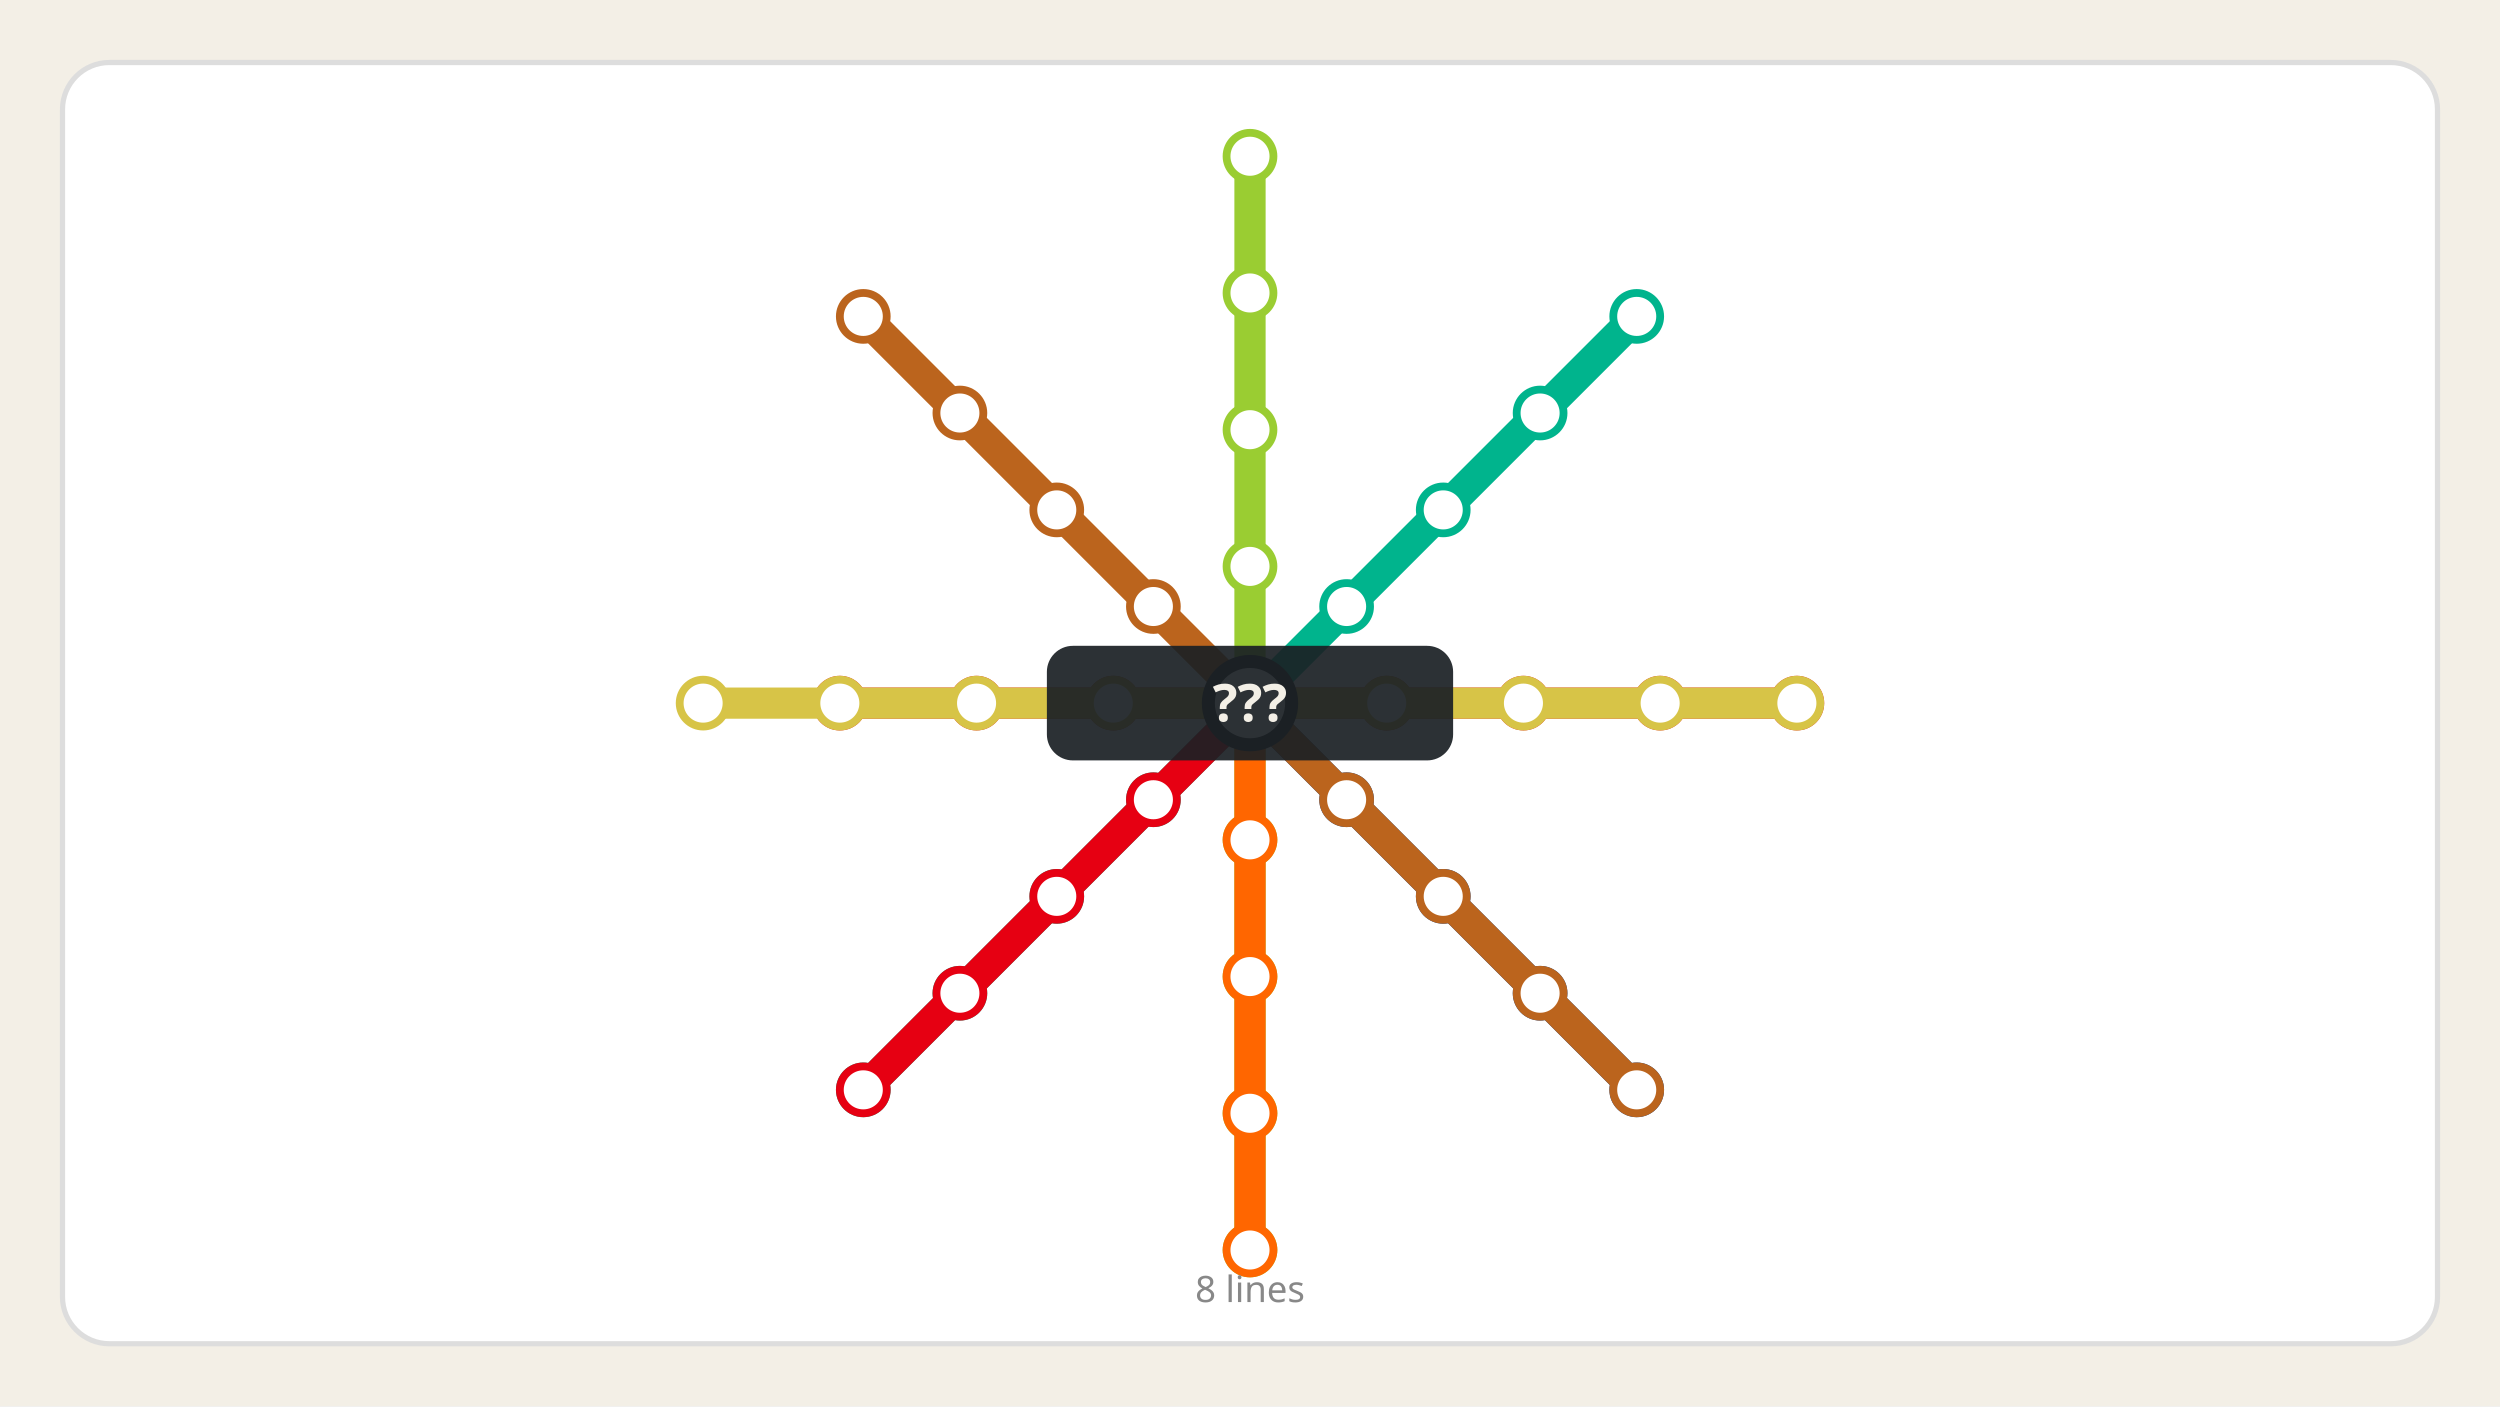
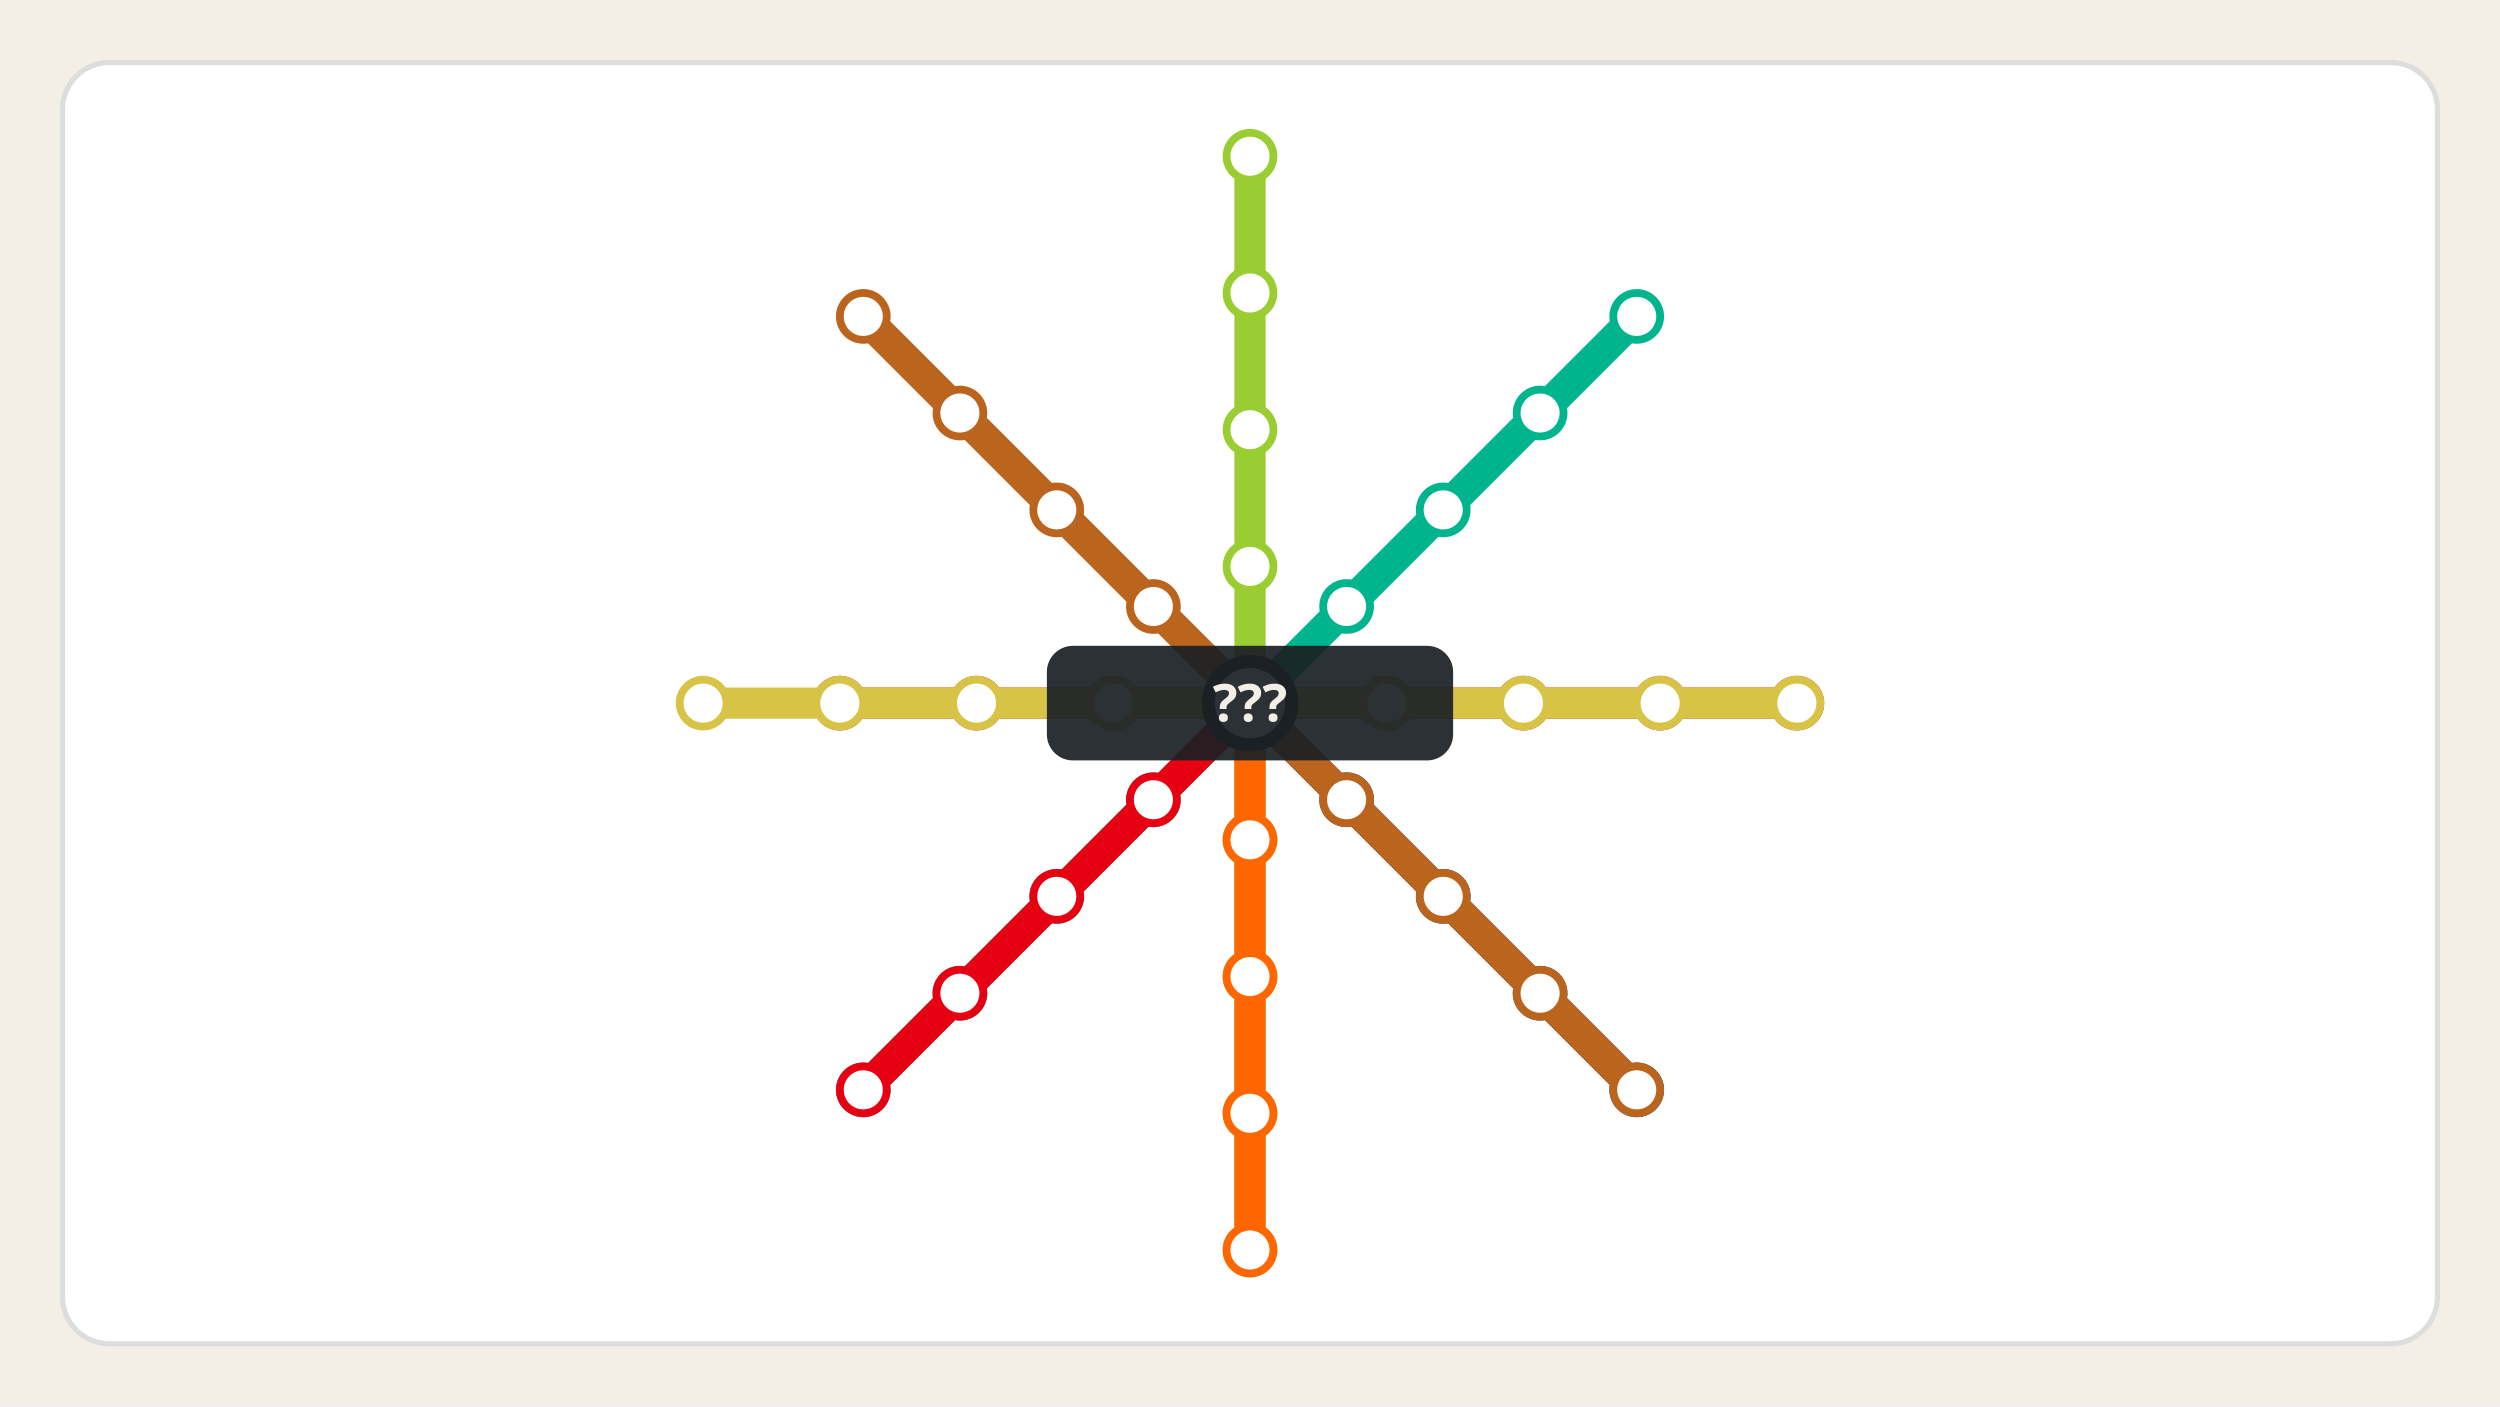
<svg xmlns="http://www.w3.org/2000/svg" width="960" height="540" viewBox="0 0 960 540">
  <rect width="960" height="540" fill="#f3efe6" />
  <rect x="24" y="24" width="912" height="492" rx="18" fill="#fff" stroke="#ddd" stroke-width="2" />
  <line x1="480.0" y1="480.0" x2="480.0" y2="60.0" stroke="#9ACD32" stroke-width="12" stroke-linecap="round" />
  <circle cx="480.0" cy="480.0" r="9" fill="#fff" stroke="#9ACD32" stroke-width="3" />
  <circle cx="480.0" cy="427.5" r="9" fill="#fff" stroke="#9ACD32" stroke-width="3" />
  <circle cx="480.0" cy="375.0" r="9" fill="#fff" stroke="#9ACD32" stroke-width="3" />
  <circle cx="480.0" cy="322.5" r="9" fill="#fff" stroke="#9ACD32" stroke-width="3" />
  <circle cx="480.0" cy="217.5" r="9" fill="#fff" stroke="#9ACD32" stroke-width="3" />
  <circle cx="480.0" cy="165.0" r="9" fill="#fff" stroke="#9ACD32" stroke-width="3" />
  <circle cx="480.0" cy="112.5" r="9" fill="#fff" stroke="#9ACD32" stroke-width="3" />
  <circle cx="480.0" cy="60.0" r="9" fill="#fff" stroke="#9ACD32" stroke-width="3" />
  <line x1="331.5" y1="418.5" x2="628.5" y2="121.5" stroke="#00B48D" stroke-width="12" stroke-linecap="round" />
  <circle cx="331.5" cy="418.5" r="9" fill="#fff" stroke="#00B48D" stroke-width="3" />
  <circle cx="368.6" cy="381.4" r="9" fill="#fff" stroke="#00B48D" stroke-width="3" />
  <circle cx="405.8" cy="344.2" r="9" fill="#fff" stroke="#00B48D" stroke-width="3" />
  <circle cx="442.9" cy="307.1" r="9" fill="#fff" stroke="#00B48D" stroke-width="3" />
  <circle cx="517.1" cy="232.9" r="9" fill="#fff" stroke="#00B48D" stroke-width="3" />
  <circle cx="554.2" cy="195.8" r="9" fill="#fff" stroke="#00B48D" stroke-width="3" />
  <circle cx="591.4" cy="158.6" r="9" fill="#fff" stroke="#00B48D" stroke-width="3" />
  <circle cx="628.5" cy="121.5" r="9" fill="#fff" stroke="#00B48D" stroke-width="3" />
  <line x1="322.5" y1="270.0" x2="690.0" y2="270.0" stroke="#E21F26" stroke-width="12" stroke-linecap="round" />
  <circle cx="322.5" cy="270.0" r="9" fill="#fff" stroke="#E21F26" stroke-width="3" />
  <circle cx="375.0" cy="270.0" r="9" fill="#fff" stroke="#E21F26" stroke-width="3" />
  <circle cx="427.5" cy="270.0" r="9" fill="#fff" stroke="#E21F26" stroke-width="3" />
  <circle cx="532.5" cy="270.0" r="9" fill="#fff" stroke="#E21F26" stroke-width="3" />
  <circle cx="585.0" cy="270.0" r="9" fill="#fff" stroke="#E21F26" stroke-width="3" />
  <circle cx="637.5" cy="270.0" r="9" fill="#fff" stroke="#E21F26" stroke-width="3" />
  <circle cx="690.0" cy="270.0" r="9" fill="#fff" stroke="#E21F26" stroke-width="3" />
  <line x1="480.0" y1="270.0" x2="628.5" y2="418.5" stroke="#004098" stroke-width="12" stroke-linecap="round" />
  <circle cx="517.1" cy="307.1" r="9" fill="#fff" stroke="#004098" stroke-width="3" />
  <circle cx="554.2" cy="344.2" r="9" fill="#fff" stroke="#004098" stroke-width="3" />
  <circle cx="591.4" cy="381.4" r="9" fill="#fff" stroke="#004098" stroke-width="3" />
  <circle cx="628.5" cy="418.5" r="9" fill="#fff" stroke="#004098" stroke-width="3" />
  <line x1="480.0" y1="270.0" x2="480.0" y2="480.0" stroke="#FF6600" stroke-width="12" stroke-linecap="round" />
  <circle cx="480.0" cy="322.5" r="9" fill="#fff" stroke="#FF6600" stroke-width="3" />
  <circle cx="480.0" cy="375.0" r="9" fill="#fff" stroke="#FF6600" stroke-width="3" />
  <circle cx="480.0" cy="427.5" r="9" fill="#fff" stroke="#FF6600" stroke-width="3" />
  <circle cx="480.0" cy="480.0" r="9" fill="#fff" stroke="#FF6600" stroke-width="3" />
  <line x1="480.0" y1="270.0" x2="331.5" y2="418.5" stroke="#E60012" stroke-width="12" stroke-linecap="round" />
  <circle cx="442.9" cy="307.1" r="9" fill="#fff" stroke="#E60012" stroke-width="3" />
  <circle cx="405.8" cy="344.2" r="9" fill="#fff" stroke="#E60012" stroke-width="3" />
  <circle cx="368.6" cy="381.4" r="9" fill="#fff" stroke="#E60012" stroke-width="3" />
  <circle cx="331.5" cy="418.5" r="9" fill="#fff" stroke="#E60012" stroke-width="3" />
  <line x1="690.0" y1="270.0" x2="270.0" y2="270.0" stroke="#D7C447" stroke-width="12" stroke-linecap="round" />
  <circle cx="690.0" cy="270.0" r="9" fill="#fff" stroke="#D7C447" stroke-width="3" />
  <circle cx="637.5" cy="270.0" r="9" fill="#fff" stroke="#D7C447" stroke-width="3" />
  <circle cx="585.0" cy="270.0" r="9" fill="#fff" stroke="#D7C447" stroke-width="3" />
  <circle cx="532.5" cy="270.0" r="9" fill="#fff" stroke="#D7C447" stroke-width="3" />
  <circle cx="427.5" cy="270.0" r="9" fill="#fff" stroke="#D7C447" stroke-width="3" />
  <circle cx="375.0" cy="270.0" r="9" fill="#fff" stroke="#D7C447" stroke-width="3" />
  <circle cx="322.5" cy="270.0" r="9" fill="#fff" stroke="#D7C447" stroke-width="3" />
  <circle cx="270.0" cy="270.0" r="9" fill="#fff" stroke="#D7C447" stroke-width="3" />
  <line x1="628.5" y1="418.5" x2="331.5" y2="121.5" stroke="#BB641D" stroke-width="12" stroke-linecap="round" />
  <circle cx="628.5" cy="418.5" r="9" fill="#fff" stroke="#BB641D" stroke-width="3" />
  <circle cx="591.4" cy="381.4" r="9" fill="#fff" stroke="#BB641D" stroke-width="3" />
  <circle cx="554.2" cy="344.2" r="9" fill="#fff" stroke="#BB641D" stroke-width="3" />
  <circle cx="517.1" cy="307.1" r="9" fill="#fff" stroke="#BB641D" stroke-width="3" />
  <circle cx="442.9" cy="232.9" r="9" fill="#fff" stroke="#BB641D" stroke-width="3" />
  <circle cx="405.8" cy="195.8" r="9" fill="#fff" stroke="#BB641D" stroke-width="3" />
  <circle cx="368.6" cy="158.6" r="9" fill="#fff" stroke="#BB641D" stroke-width="3" />
  <circle cx="331.5" cy="121.5" r="9" fill="#fff" stroke="#BB641D" stroke-width="3" />
  <circle cx="480" cy="270" r="16" fill="#fff" stroke="#222" stroke-width="5" />
  <rect x="402" y="248" width="156" height="44" rx="10" fill="#1a1f24" opacity="0.92" />
  <text x="480" y="277" text-anchor="middle" font-family="sans-serif" font-size="20" font-weight="700" fill="#f3efe6">???</text>
-   <text x="480" y="500" text-anchor="middle" font-family="sans-serif" font-size="14" fill="#888">8 lines</text>
</svg>
